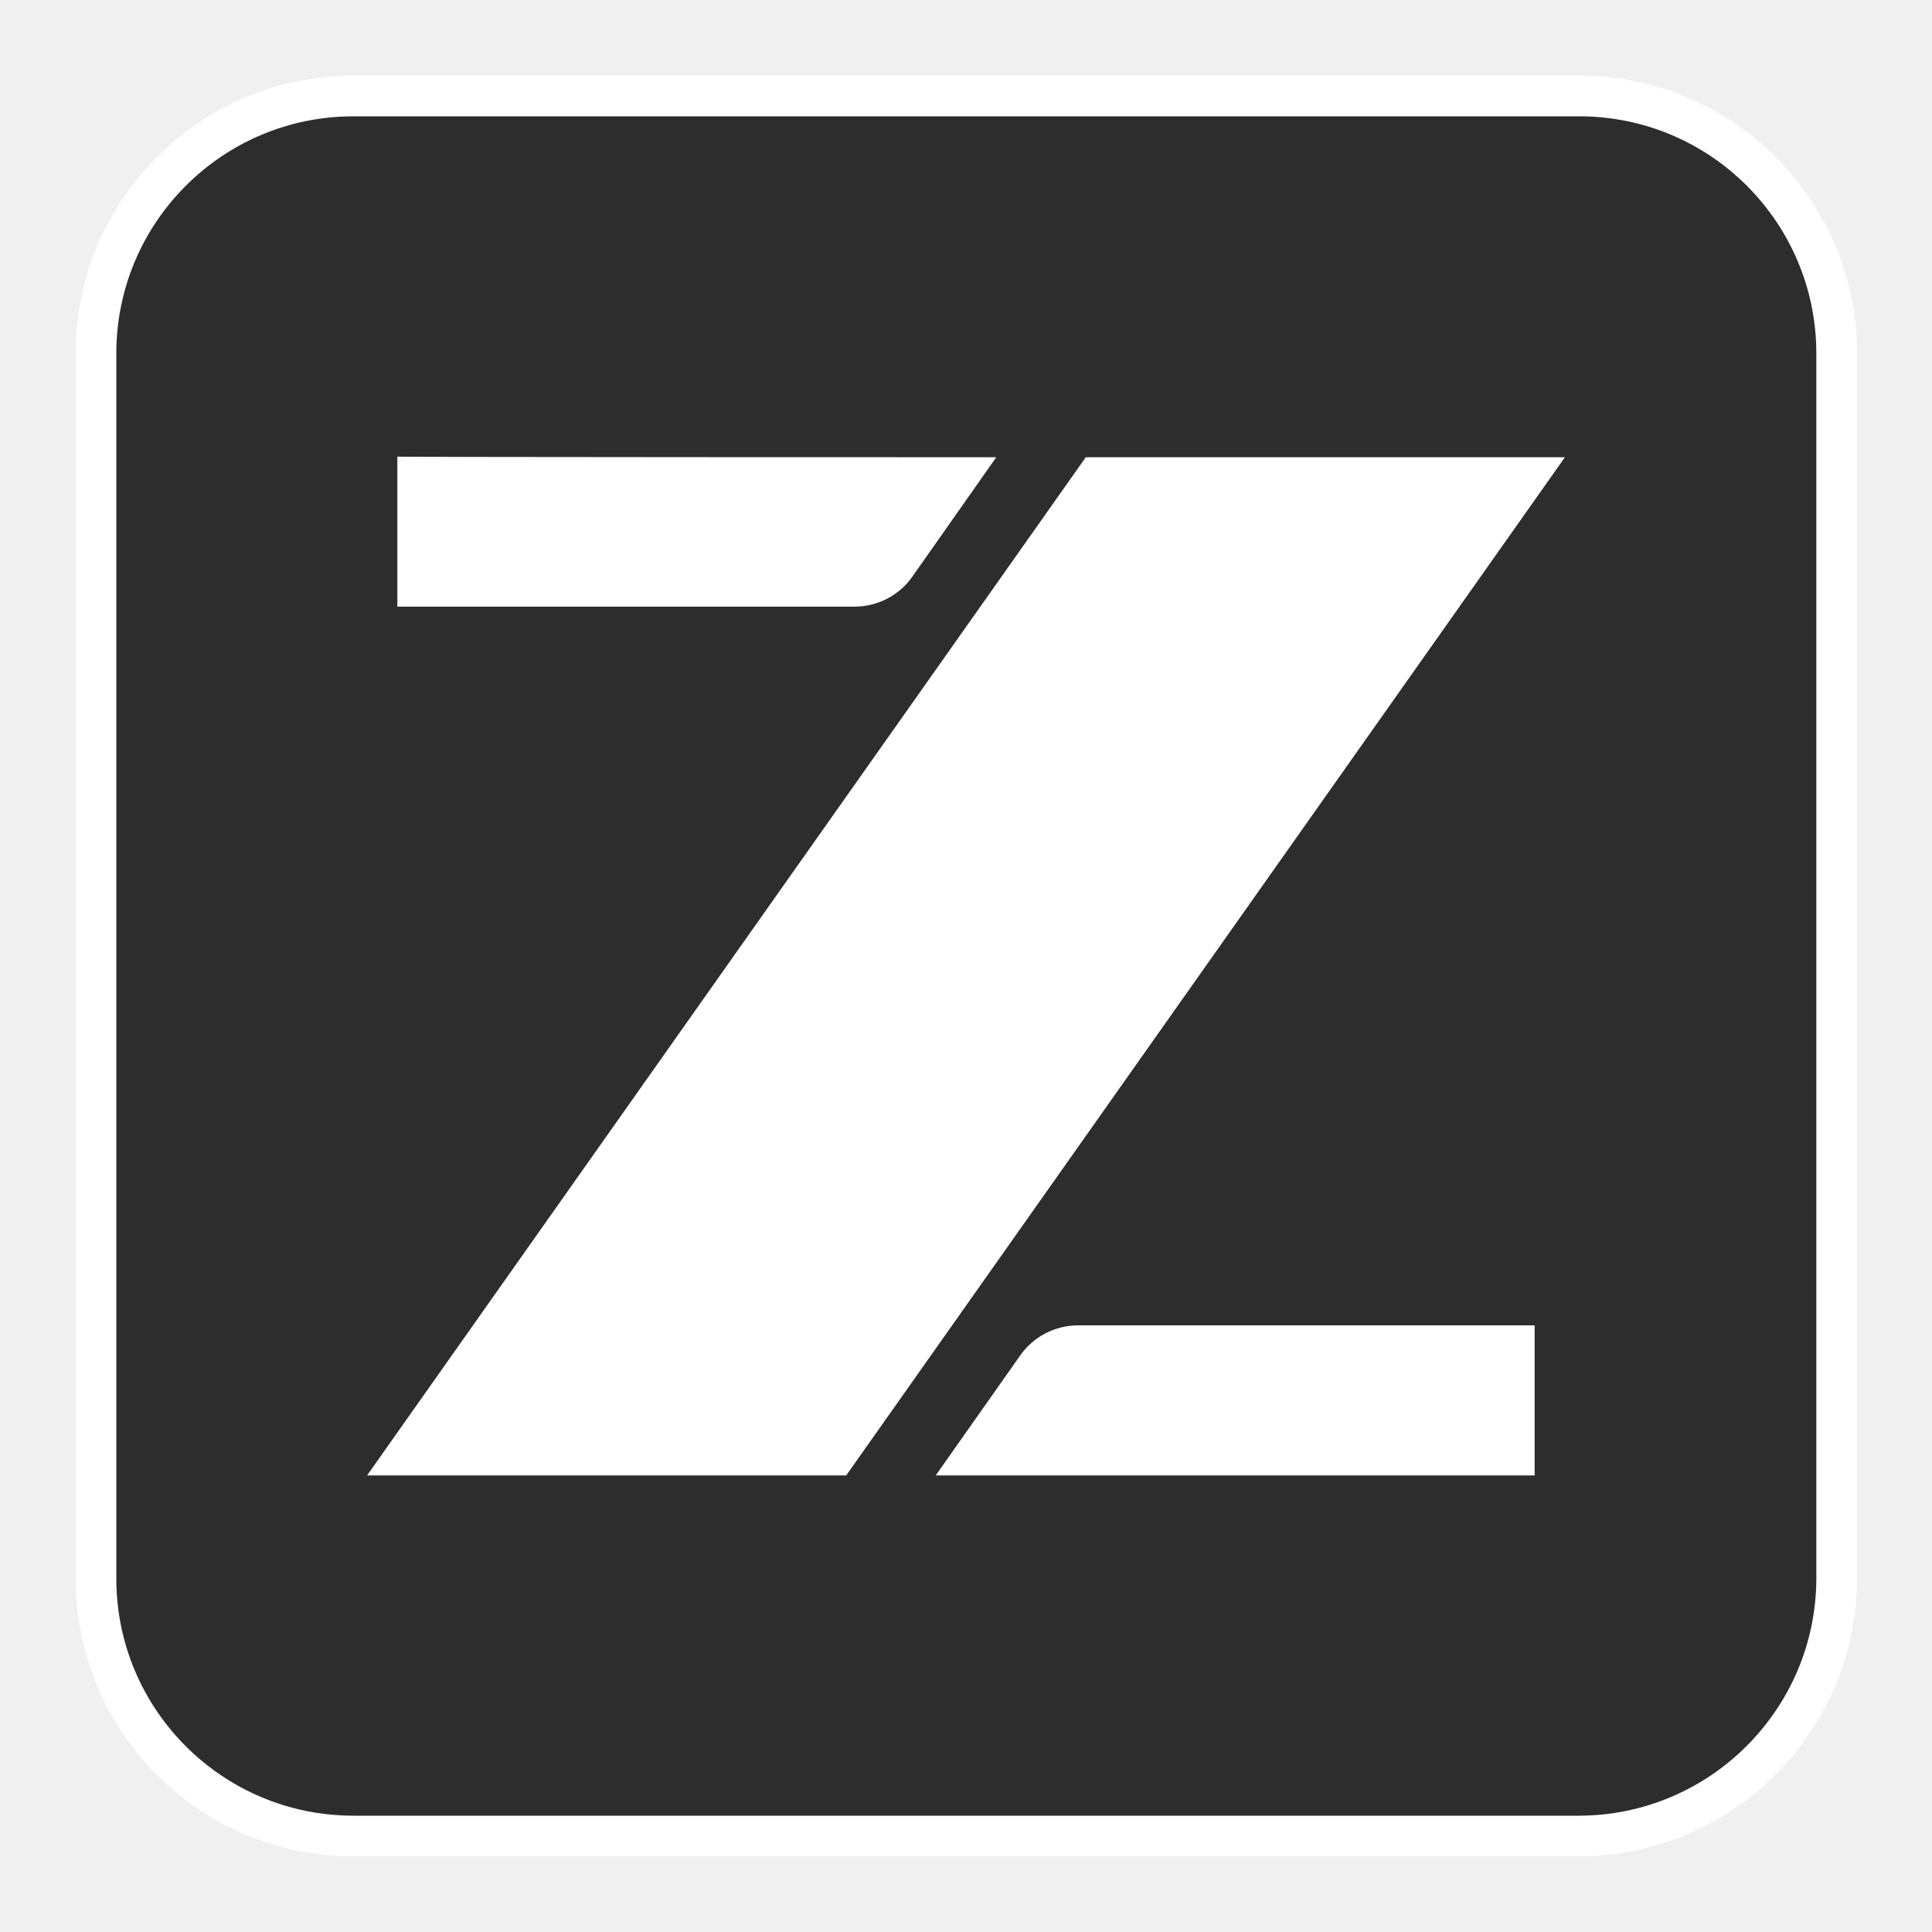
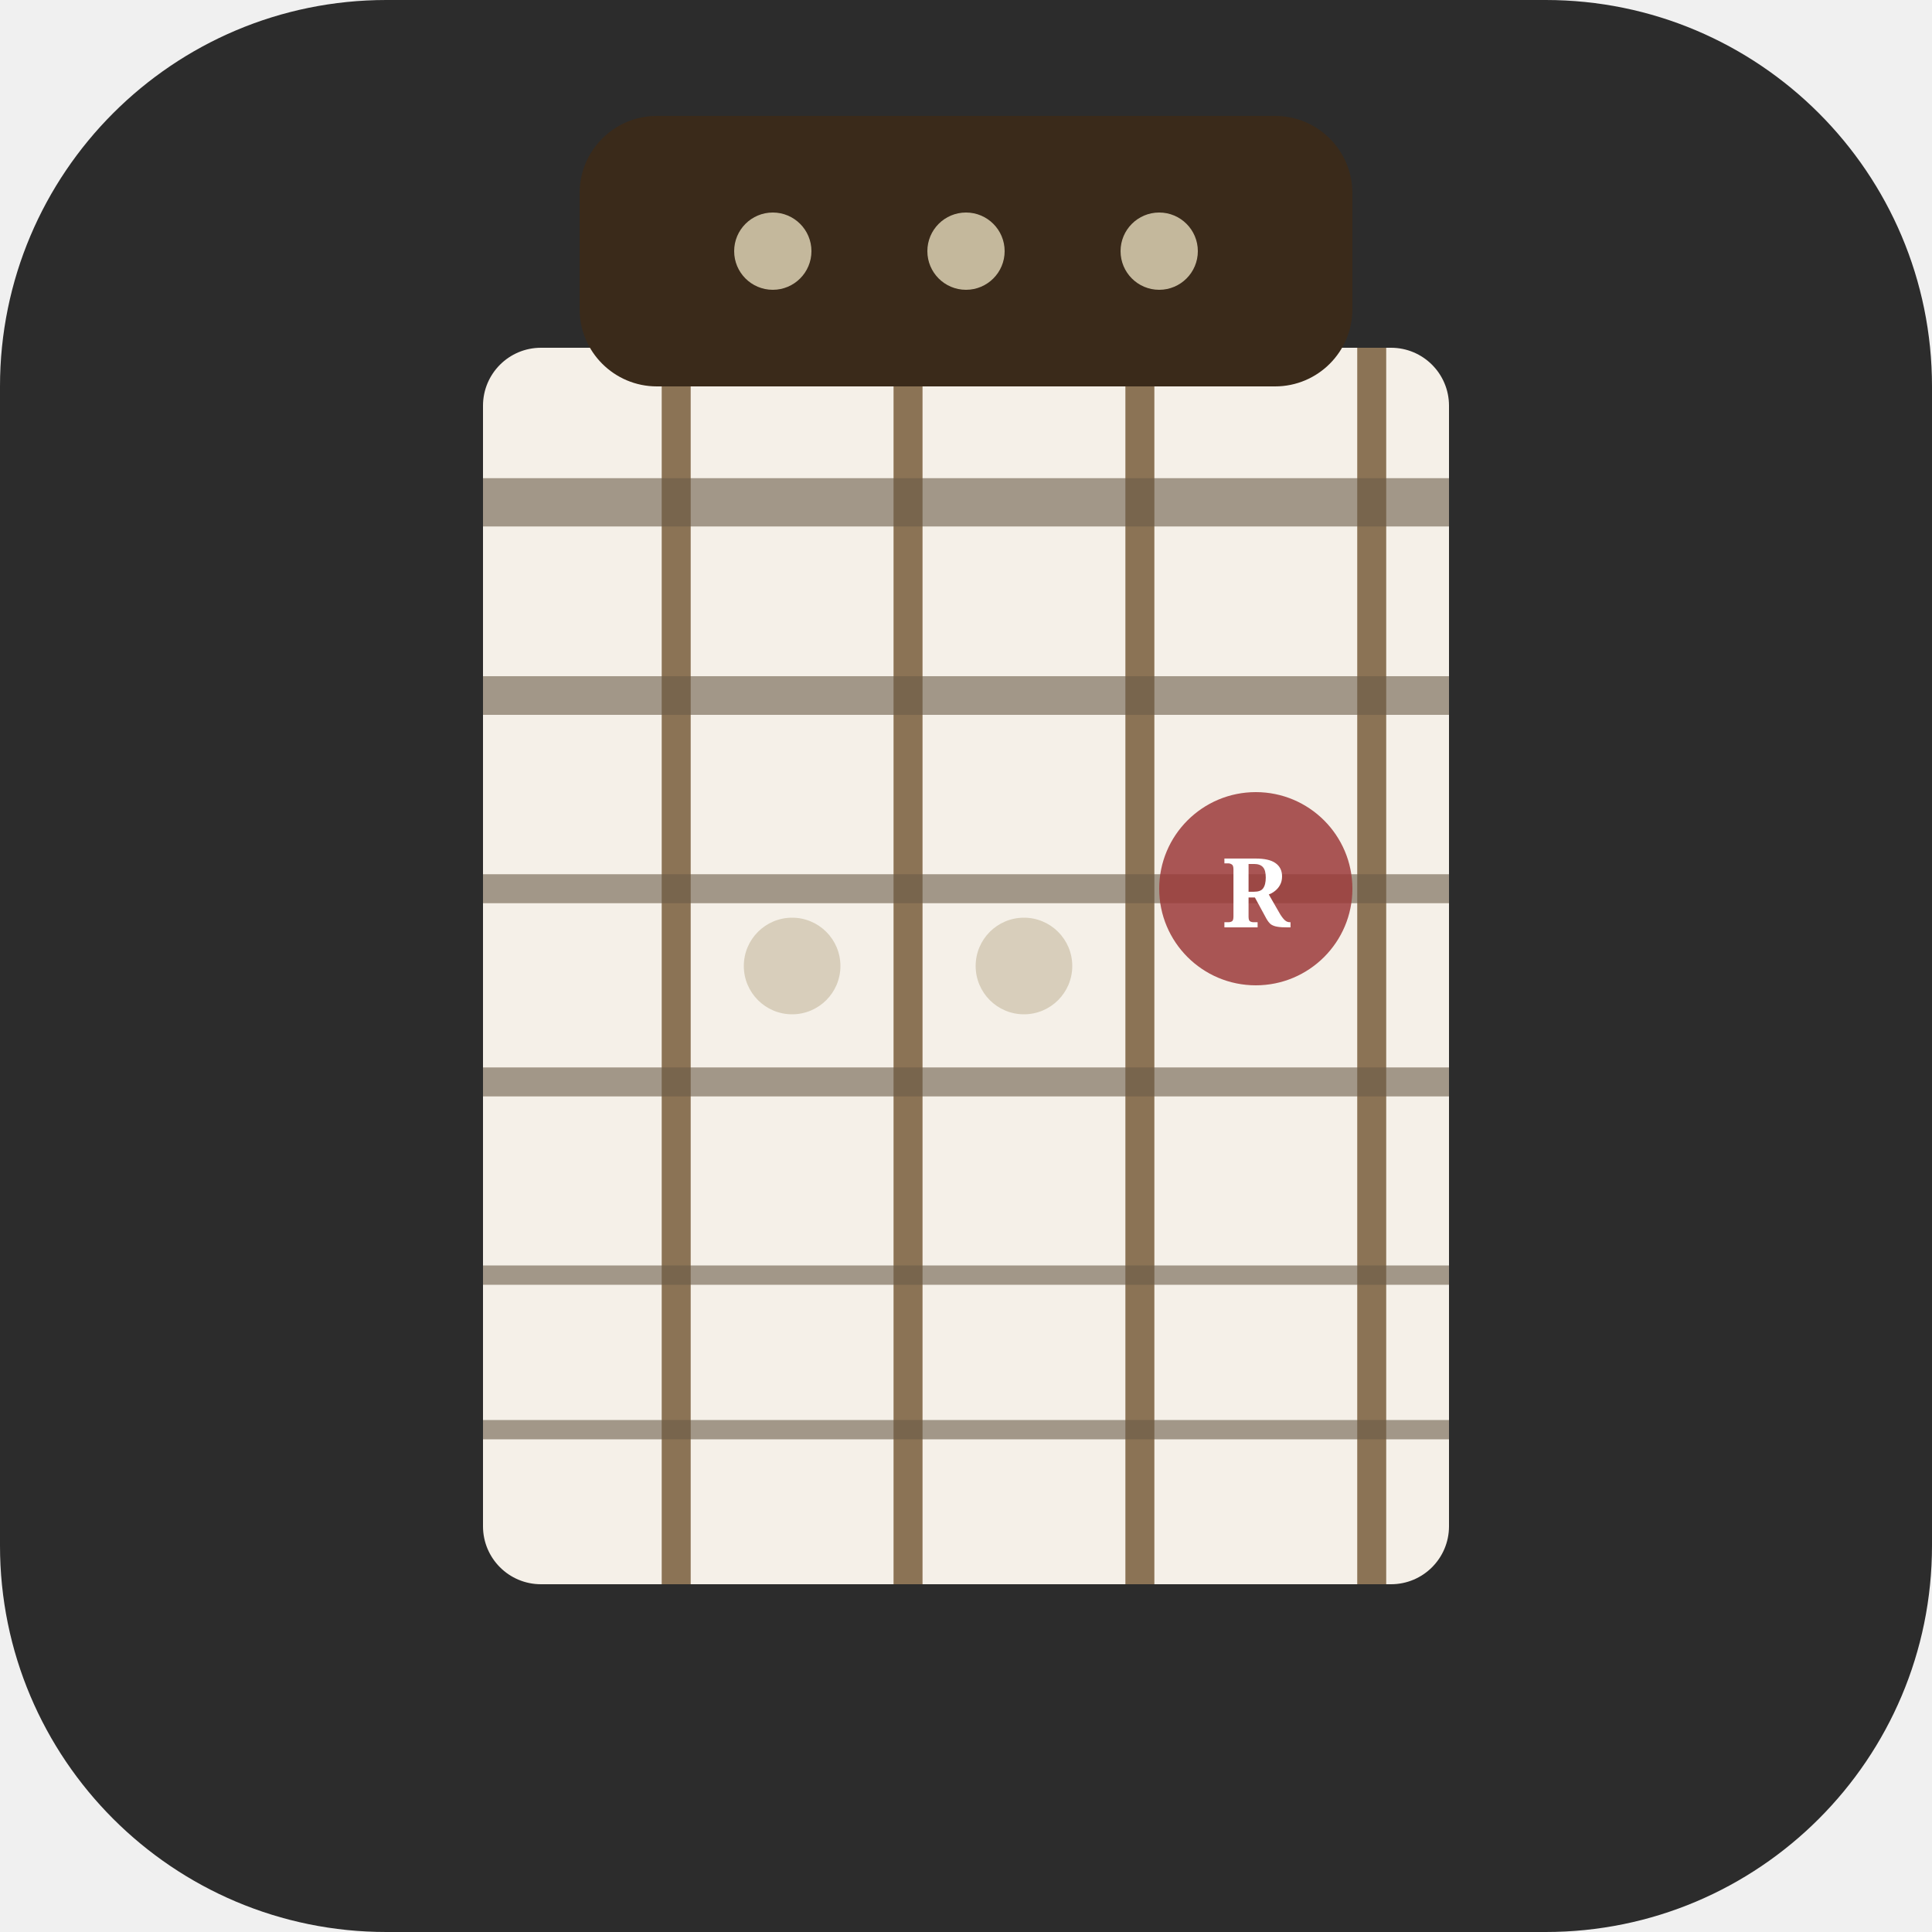
- <svg xmlns="http://www.w3.org/2000/svg" version="1.1" x="0px" y="0px" viewBox="0 0 30 30" style="enable-background:new 0 0 30 30;" xml:space="preserve">
-   <defs>
-     <style type="text/css">
-     .st194{fill:#2D2D2D;stroke:#FFFFFF;stroke-width:0.632;stroke-miterlimit:10;}
-     .st23{fill:#FFFFFF;}
- 
-     .z-breathe {
-       animation: breathe 2.5s ease-in-out infinite;
-     }
- 
-     @keyframes breathe {
-       0%, 100% { opacity: 0.7; }
-       50% { opacity: 1; }
-     }
-   </style>
-   </defs>
-   <g>
-     <path class="st194" d="M24.51,28.51H5.49c-2.21,0-4-1.79-4-4V5.49c0-2.21,1.79-4,4-4h19.03c2.21,0,4,1.79,4,4v19.03     C28.51,26.72,26.72,28.51,24.51,28.51z" />
-     <g class="z-breathe">
-       <path class="st23" d="M15.47,7.1l-1.3,1.85c-0.2,0.29-0.54,0.47-0.9,0.47h-7.1V7.09C6.16,7.1,15.47,7.1,15.47,7.1z" />
-       <polygon class="st23" points="24.3,7.1 13.14,22.91 5.7,22.91 16.86,7.1" />
-       <path class="st23" d="M14.53,22.91l1.31-1.86c0.2-0.29,0.54-0.47,0.9-0.47h7.09v2.33H14.53z" />
-     </g>
-   </g>
+ <svg xmlns="http://www.w3.org/2000/svg" viewBox="0 0 100 100">
+   <rect width="100" height="100" rx="20" fill="#2c2c2c" />
+   <rect x="25" y="18" width="50" height="64" rx="3" fill="#f5f0e8" />
+   <line x1="35" y1="18" x2="35" y2="82" stroke="#8b7355" stroke-width="1.5" />
+   <line x1="47" y1="18" x2="47" y2="82" stroke="#8b7355" stroke-width="1.5" />
+   <line x1="59" y1="18" x2="59" y2="82" stroke="#8b7355" stroke-width="1.5" />
+   <line x1="71" y1="18" x2="71" y2="82" stroke="#8b7355" stroke-width="1.5" />
+   <line x1="25" y1="26" x2="75" y2="26" stroke="#6b5b47" stroke-width="2.5" opacity="0.6" />
+   <line x1="25" y1="36" x2="75" y2="36" stroke="#6b5b47" stroke-width="2" opacity="0.6" />
+   <line x1="25" y1="46" x2="75" y2="46" stroke="#6b5b47" stroke-width="1.5" opacity="0.6" />
+   <line x1="25" y1="56" x2="75" y2="56" stroke="#6b5b47" stroke-width="1.5" opacity="0.6" />
+   <line x1="25" y1="66" x2="75" y2="66" stroke="#6b5b47" stroke-width="1" opacity="0.6" />
+   <line x1="25" y1="74" x2="75" y2="74" stroke="#6b5b47" stroke-width="1" opacity="0.6" />
+   <circle cx="41" cy="50" r="2.5" fill="#c4b89c" opacity="0.6" />
+   <circle cx="53" cy="50" r="2.5" fill="#c4b89c" opacity="0.6" />
+   <circle cx="65" cy="46" r="5" fill="#9b3939" opacity="0.85" />
+   <text x="65" y="48" text-anchor="middle" fill="#fff" font-size="5" font-weight="bold" font-family="Georgia,serif">R</text>
+   <rect x="30" y="6" width="40" height="14" rx="4" fill="#3a2a1a" />
+   <circle cx="40" cy="13" r="2" fill="#c4b89c" />
+   <circle cx="50" cy="13" r="2" fill="#c4b89c" />
+   <circle cx="60" cy="13" r="2" fill="#c4b89c" />
</svg>
